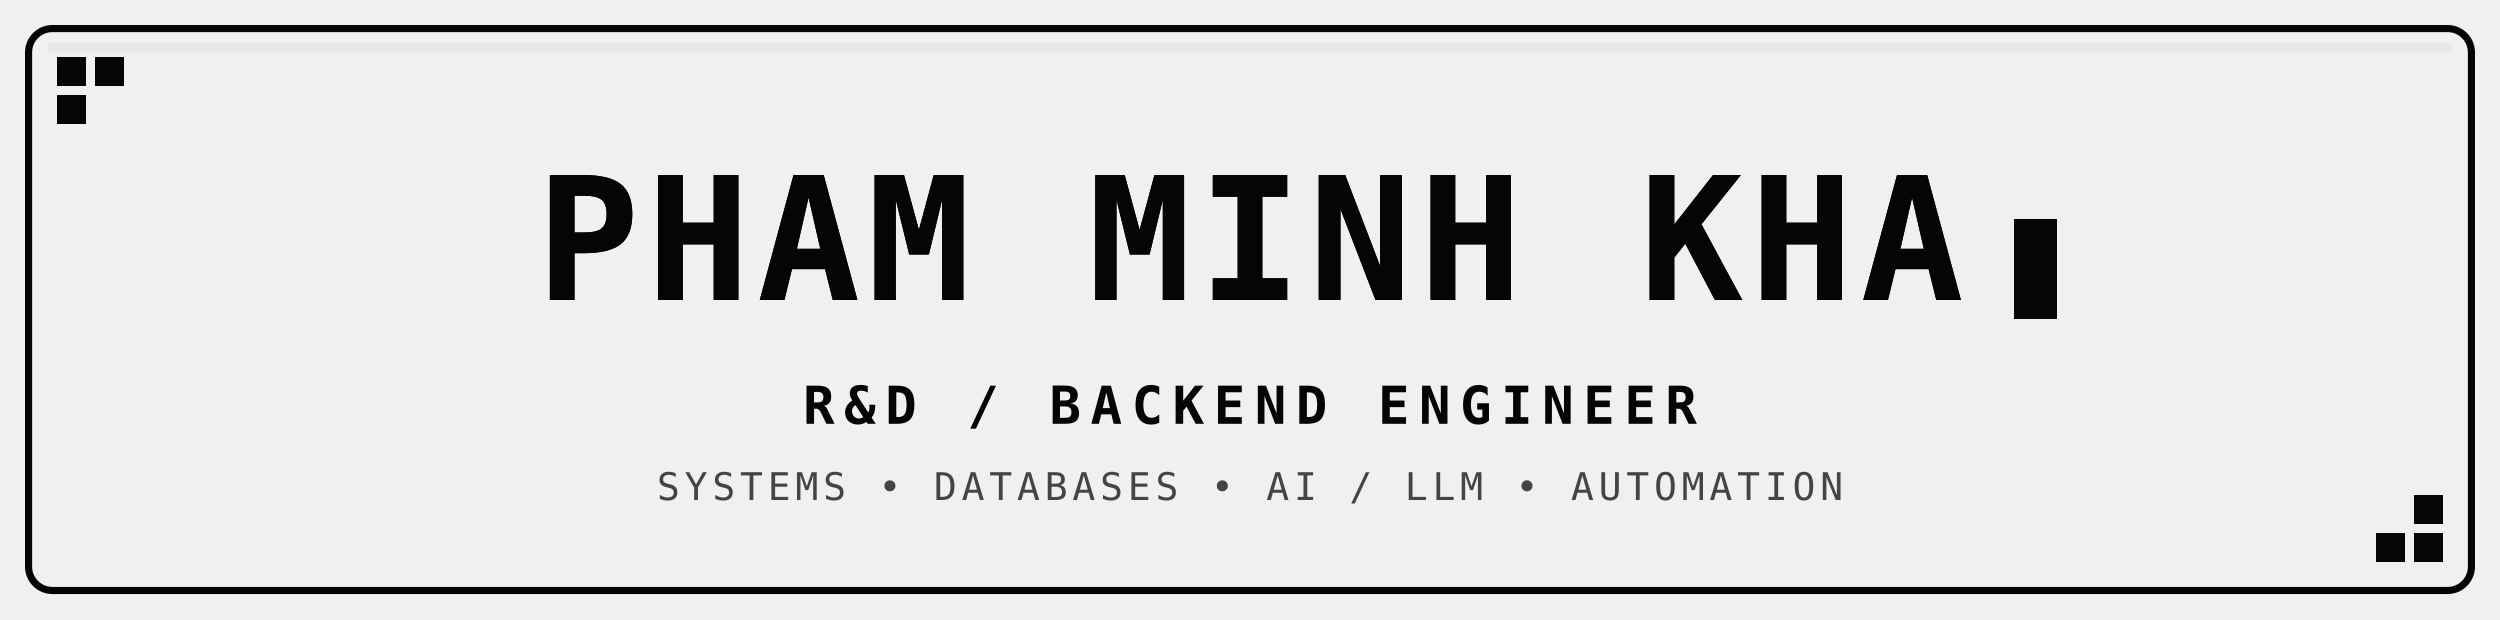
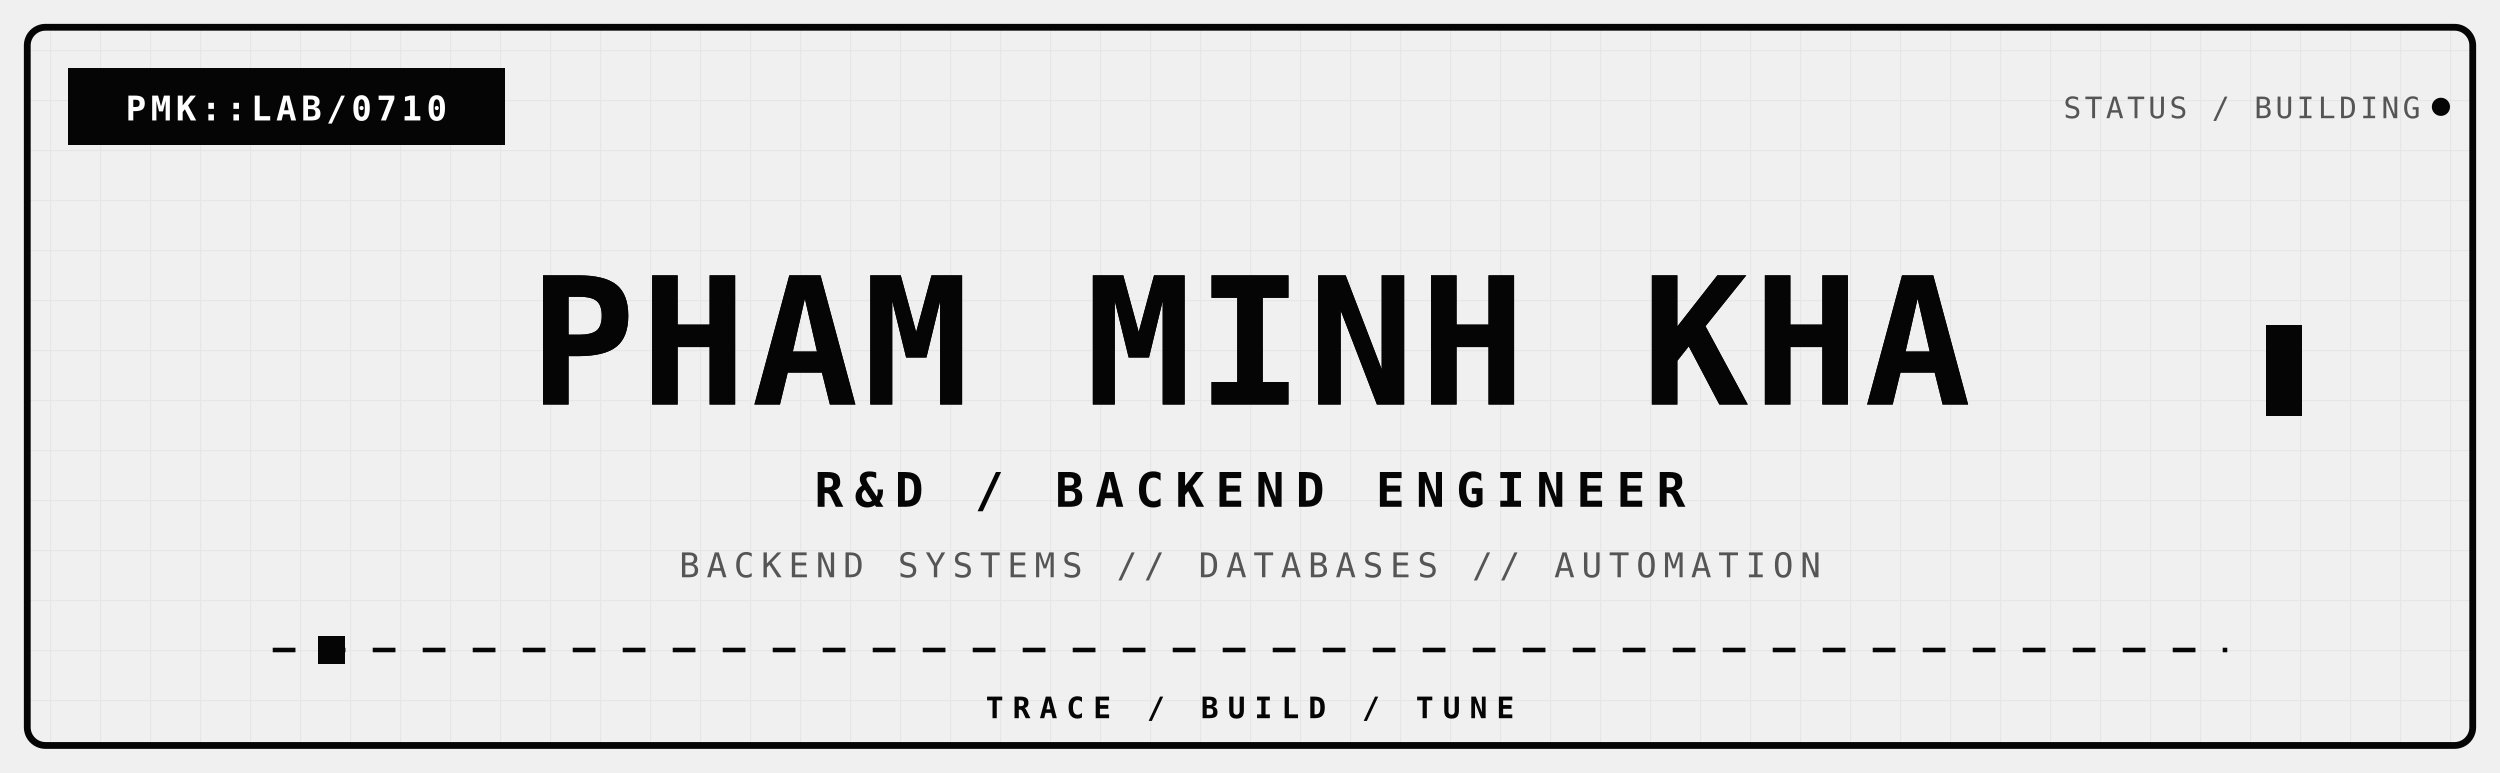
- <svg xmlns="http://www.w3.org/2000/svg" width="1050" height="260" viewBox="0 0 1050 260" role="img" aria-label="Pham Minh Kha animated pixel hero">
+ <svg xmlns="http://www.w3.org/2000/svg" width="1100" height="340" viewBox="0 0 1100 340" role="img" aria-label="Pham Minh Kha systems lab animated banner">
  <defs>
-     <clipPath id="reveal">
-       <rect x="45" y="48" width="0" height="120">
-         <animate attributeName="width" from="0" to="960" dur="1.7s" begin="0.2s" fill="freeze" />
+     <pattern id="grid" width="22" height="22" patternUnits="userSpaceOnUse">
+       <path d="M22 0H0V22" fill="none" stroke="#000" stroke-opacity=".045" stroke-width="1" />
+     </pattern>
+     <clipPath id="nameReveal">
+       <rect x="62" y="92" width="0" height="118">
+         <animate attributeName="width" from="0" to="976" dur="1.45s" begin=".25s" fill="freeze" />
      </rect>
    </clipPath>
-     <filter id="shadow" x="-10%" y="-10%" width="120%" height="120%">
-       <feDropShadow dx="5" dy="5" stdDeviation="0" flood-color="#000" flood-opacity="0.16" />
-     </filter>
  </defs>
  <style>
-     .ink{fill:#050505}.muted{fill:#444}.line{stroke:#050505}.pixel{shape-rendering:crispEdges}
-     .glitchA{animation:gA 5.2s steps(1,end) infinite}.glitchB{animation:gB 6.1s steps(1,end) infinite}.cursor{animation:blink .8s steps(1,end) infinite}.scan{animation:scan 4.2s linear infinite}
-     @keyframes blink{0%,48%{opacity:1}49%,100%{opacity:0}}
-     @keyframes gA{0%,91%,100%{transform:translate(0,0);opacity:0}92%{transform:translate(-6px,2px);opacity:.18}94%{transform:translate(4px,-1px);opacity:.12}96%{opacity:0}}
-     @keyframes gB{0%,86%,100%{transform:translate(0,0);opacity:0}87%{transform:translate(5px,-2px);opacity:.13}89%{transform:translate(-3px,1px);opacity:.09}91%{opacity:0}}
-     @keyframes scan{0%{transform:translateY(-40px)}100%{transform:translateY(300px)}}
+     .ink{fill:#050505}.muted{fill:#555}.line{stroke:#050505}.mono{font-family:ui-monospace,SFMono-Regular,Menlo,Consolas,monospace}.pixel{shape-rendering:crispEdges}
+     .blink{animation:blink .82s steps(1,end) infinite}.glitch1{animation:g1 6.4s steps(1,end) infinite}.glitch2{animation:g2 7.1s steps(1,end) infinite}.dash{stroke-dasharray:10 12;animation:flow 2.2s linear infinite}.p1{animation:p1 4s linear infinite}.p2{animation:p2 4s linear 1.1s infinite}.p3{animation:p3 4s linear 2.2s infinite}.pulse{animation:pulse 1.6s ease-in-out infinite}
+     @keyframes blink{0%,48%{opacity:1}49%,100%{opacity:0}}@keyframes flow{to{stroke-dashoffset:-44}}@keyframes pulse{0%,100%{opacity:.25}50%{opacity:1}}
+     @keyframes p1{0%{transform:translateX(0)}100%{transform:translateX(760px)}}@keyframes p2{0%{transform:translateX(0)}100%{transform:translateX(760px)}}@keyframes p3{0%{transform:translateX(0)}100%{transform:translateX(760px)}}
+     @keyframes g1{0%,92%,100%{transform:translate(0);opacity:0}93%{transform:translate(-7px,2px);opacity:.16}95%{transform:translate(5px,-1px);opacity:.10}97%{opacity:0}}@keyframes g2{0%,86%,100%{transform:translate(0);opacity:0}87%{transform:translate(6px,-2px);opacity:.12}89%{transform:translate(-4px,1px);opacity:.08}91%{opacity:0}}
  </style>
-   <rect width="1050" height="260" fill="transparent" />
-   <rect x="12" y="12" width="1026" height="236" rx="10" fill="none" class="line" stroke-width="3" />
-   <g class="pixel ink">
-     <rect x="24" y="24" width="12" height="12" />
-     <rect x="40" y="24" width="12" height="12" />
-     <rect x="24" y="40" width="12" height="12" />
-     <rect x="1014" y="208" width="12" height="12" />
-     <rect x="998" y="224" width="12" height="12" />
-     <rect x="1014" y="224" width="12" height="12" />
+   <rect width="1100" height="340" fill="transparent" />
+   <rect x="12" y="12" width="1076" height="316" rx="8" fill="url(#grid)" stroke="#050505" stroke-width="3" />
+   <rect x="30" y="30" width="192" height="34" class="ink pixel" />
+   <text x="126" y="53" text-anchor="middle" fill="#fff" class="mono" font-size="15" font-weight="800" letter-spacing="2">PMK::LAB/0710</text>
+   <text x="1065" y="52" text-anchor="end" class="mono muted" font-size="13" letter-spacing="1.5">STATUS / BUILDING</text>
+   <circle cx="1074" cy="47" r="4" class="ink pulse" />
+   <g clip-path="url(#nameReveal)">
+     <text x="550" y="178" text-anchor="middle" class="mono ink" font-size="78" font-weight="950" letter-spacing="2">PHAM MINH KHA</text>
  </g>
-   <g clip-path="url(#reveal)" filter="url(#shadow)">
-     <text x="525" y="126" text-anchor="middle" class="ink pixel" font-family="monospace" font-weight="900" font-size="72" letter-spacing="3">PHAM MINH KHA</text>
+   <text x="550" y="178" text-anchor="middle" class="mono ink glitch1" font-size="78" font-weight="950" letter-spacing="2">PHAM MINH KHA</text>
+   <text x="550" y="178" text-anchor="middle" class="mono ink glitch2" font-size="78" font-weight="950" letter-spacing="2">PHAM MINH KHA</text>
+   <text x="550" y="223" text-anchor="middle" class="mono ink" font-size="21" font-weight="800" letter-spacing="5">R&amp;D / BACKEND ENGINEER</text>
+   <text x="550" y="254" text-anchor="middle" class="mono muted" font-size="15" letter-spacing="3">BACKEND SYSTEMS  //  DATABASES  //  AUTOMATION</text>
+   <line x1="120" y1="286" x2="980" y2="286" class="line dash" stroke-width="2" />
+   <g class="ink pixel">
+     <rect x="140" y="280" width="12" height="12" class="p1" />
+     <rect x="140" y="280" width="12" height="12" class="p2" />
+     <rect x="140" y="280" width="12" height="12" class="p3" />
  </g>
-   <text x="525" y="126" text-anchor="middle" class="ink glitchA" font-family="monospace" font-weight="900" font-size="72" letter-spacing="3">PHAM MINH KHA</text>
-   <text x="525" y="126" text-anchor="middle" class="ink glitchB" font-family="monospace" font-weight="900" font-size="72" letter-spacing="3">PHAM MINH KHA</text>
-   <text x="525" y="178" text-anchor="middle" class="ink" font-family="monospace" font-weight="700" font-size="22" letter-spacing="4">R&amp;D / BACKEND ENGINEER</text>
-   <text x="525" y="210" text-anchor="middle" class="muted" font-family="monospace" font-size="16" letter-spacing="2">SYSTEMS • DATABASES • AI / LLM • AUTOMATION</text>
-   <rect x="846" y="92" width="18" height="42" class="ink cursor pixel" />
-   <rect x="20" y="18" width="1010" height="4" fill="#000" opacity=".035" class="scan" />
+   <text x="550" y="316" text-anchor="middle" class="mono ink" font-size="13" font-weight="700" letter-spacing="4">TRACE  /  BUILD  /  TUNE</text>
+   <rect x="997" y="143" width="16" height="40" class="ink blink pixel" />
</svg>
